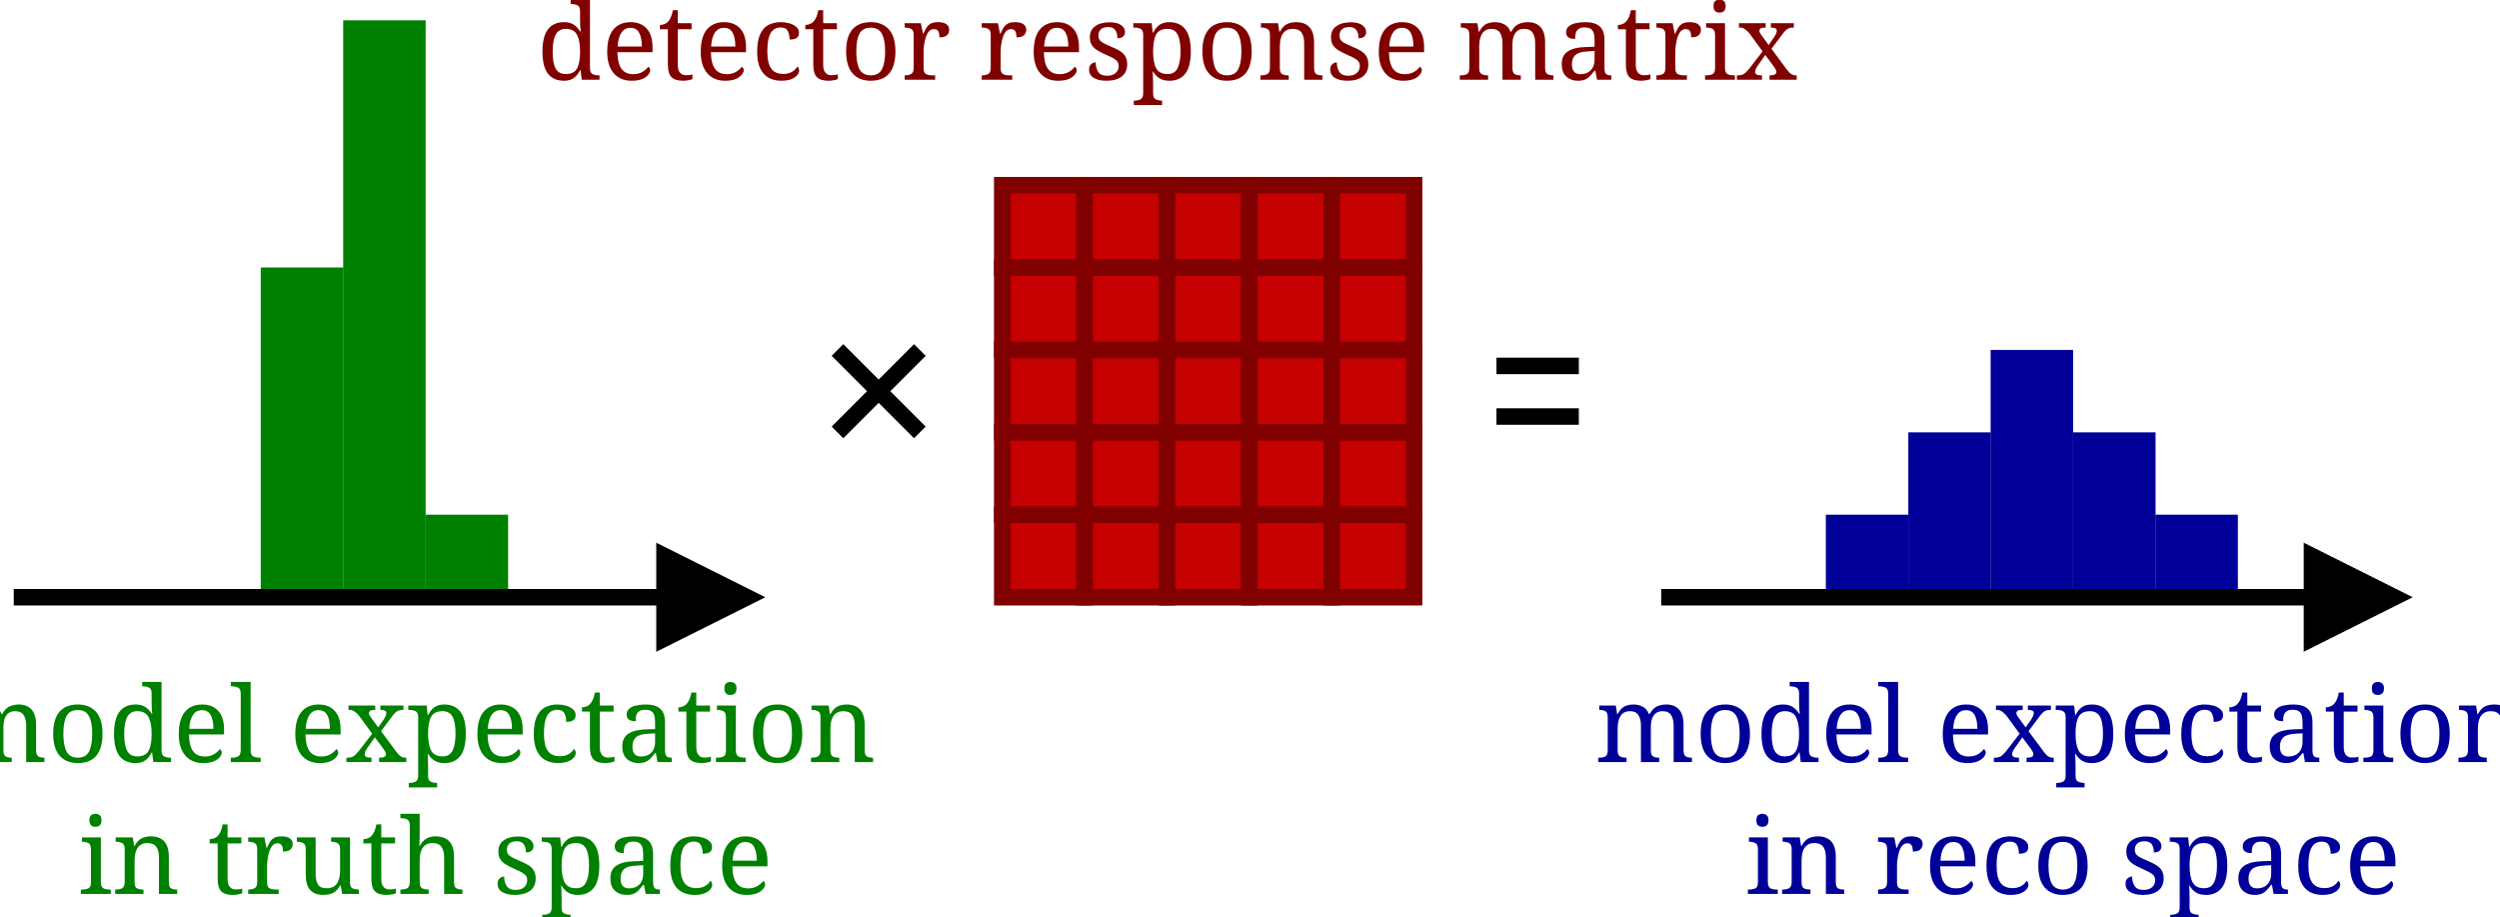
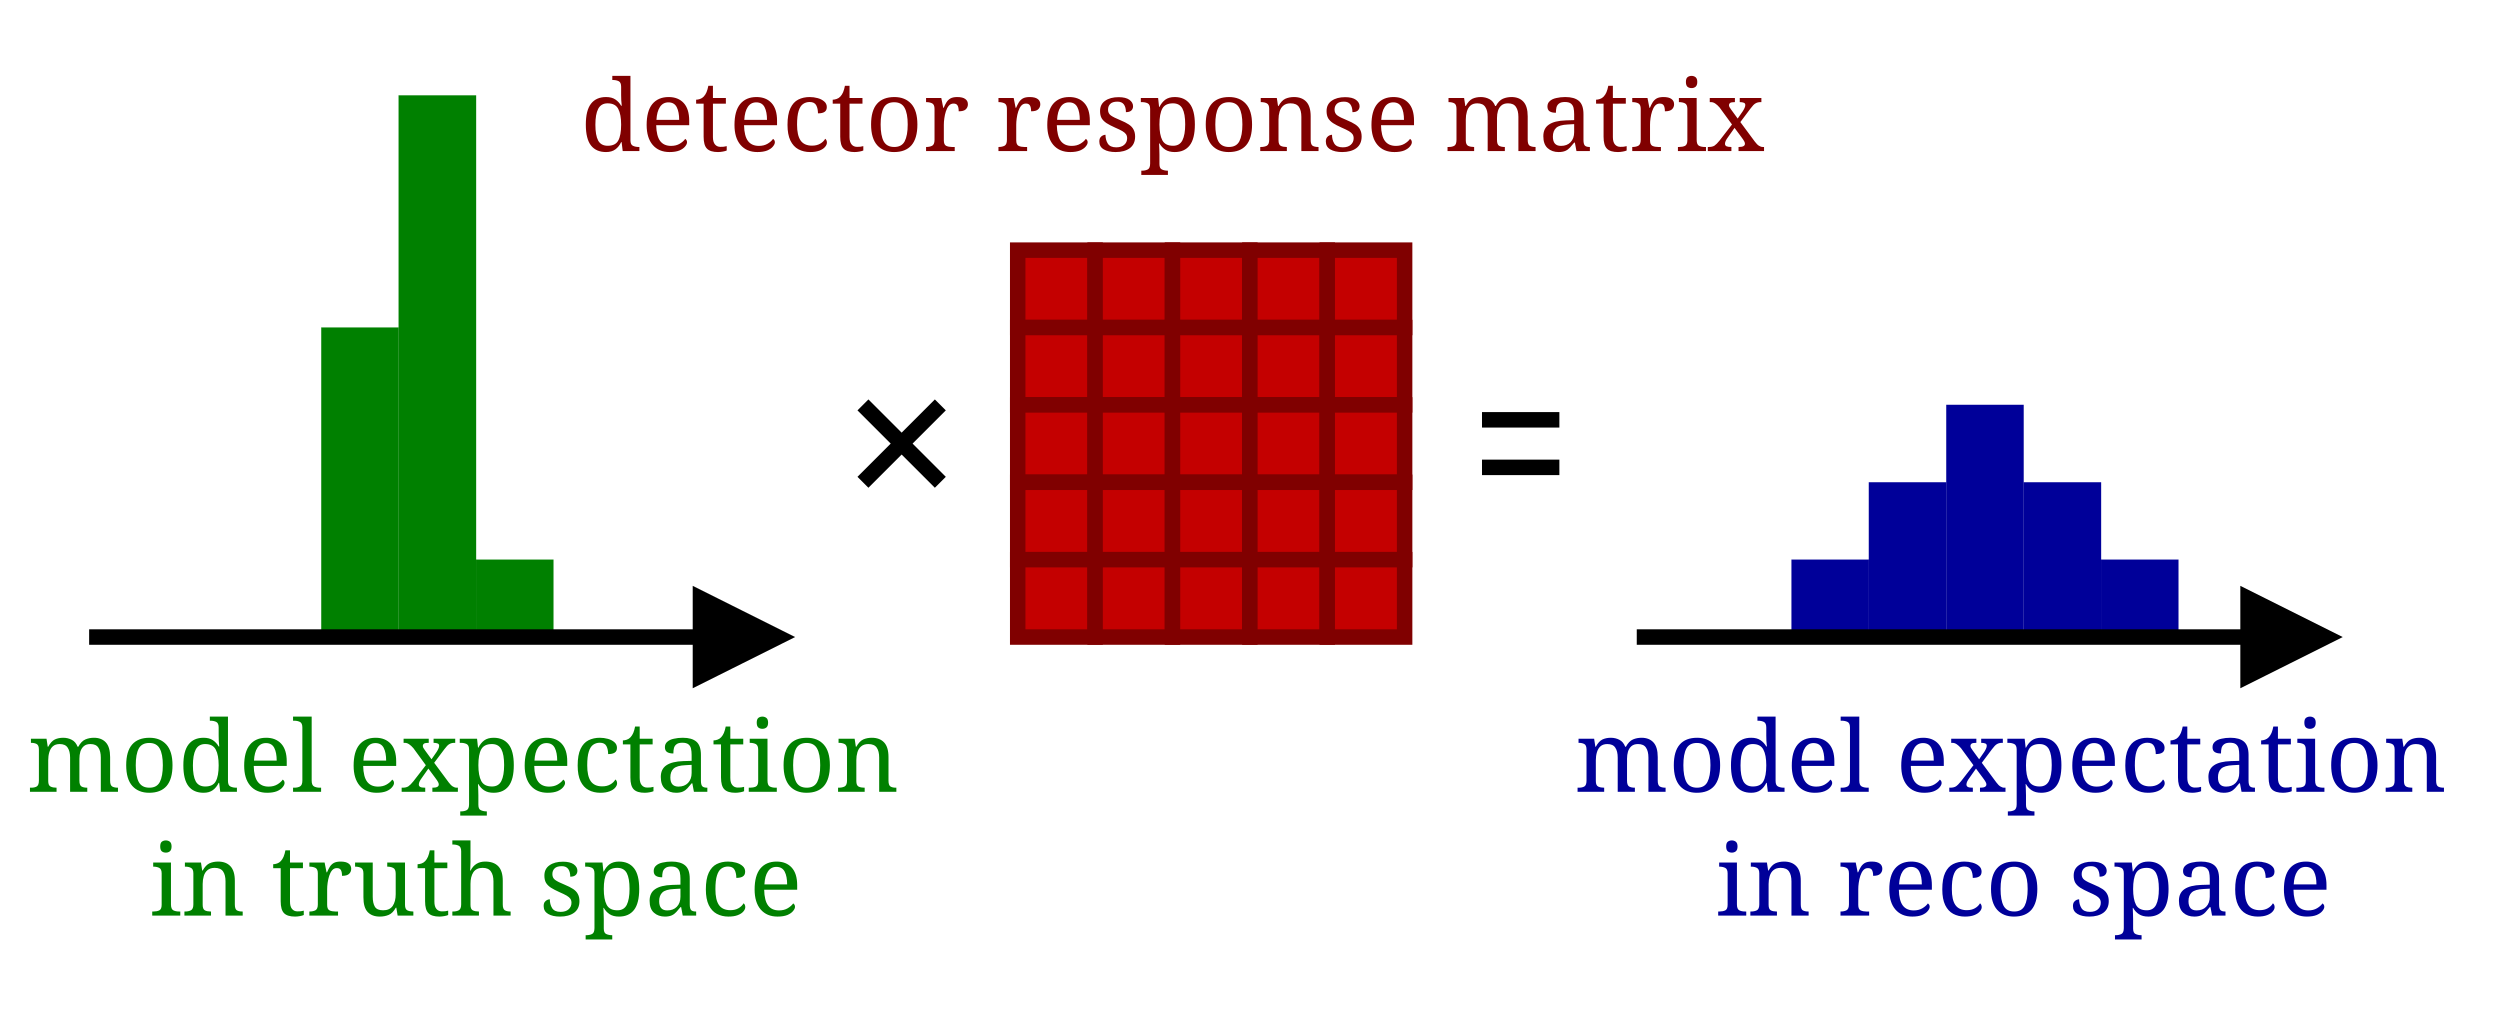
- <svg xmlns="http://www.w3.org/2000/svg" width="153.981mm" height="56.466mm" viewBox="0 0 153.981 56.466" version="1.1" id="svg6180">
+ <svg xmlns="http://www.w3.org/2000/svg" width="163.981mm" height="66.466mm" viewBox="0 0 163.981 66.466" version="1.1" id="svg6180">
  <defs id="defs6174" />
-   <g id="layer1" transform="translate(24.8297,-133.4515)">
+   <g id="layer1" transform="translate(29.8297,-128.4515)">
    <g transform="matrix(0.5075594,0,0,0.5075594,-54.43628,-63.24042)" id="g3459">
      <g id="g142">
        <rect id="rect138" height="70" width="10" y="390" x="100" style="fill:#008000" />
        <rect id="rect140" height="70" width="10" y="390" x="100" style="fill:none;fill-opacity:0;stroke:#008000;stroke-width:0.02" />
      </g>
      <g id="g148">
        <rect id="rect144" height="10" width="10" y="450" x="110" style="fill:#008000" />
        <rect id="rect146" height="10" width="10" y="450" x="110" style="fill:none;fill-opacity:0;stroke:#008000;stroke-width:0.02" />
      </g>
      <g id="g154">
        <rect id="rect150" height="40" width="10" y="420" x="90" style="fill:#008000" />
        <rect id="rect152" height="40" width="10" y="420" x="90" style="fill:none;fill-opacity:0;stroke:#008000;stroke-width:0.02" />
      </g>
      <text id="text160" y="480" x="110" style="font-style:normal;font-weight:normal;font-size:12.8px;font-family:Georgia;text-anchor:middle;fill:#008000" font-size="12.8">
        <tspan id="tspan156" y="480" x="110">model expectation</tspan>
        <tspan id="tspan158" y="496" x="110">in truth space</tspan>
      </text>
      <g id="g172">
        <line id="line166" y2="460" x2="139" y1="460" x1="60" style="fill:none;fill-opacity:0;stroke:#000000;stroke-width:2" />
-         <polygon id="polygon168" points="139,465 149,460 139,455 " style="fill:#000000" />
-         <polygon id="polygon170" points="139,465 149,460 139,455 " style="fill:none;fill-opacity:0;stroke:#000000;stroke-width:2" />
+         <polygon id="polygon168" points="139,455 139,465 149,460 " style="fill:#000000" />
+         <polygon id="polygon170" points="139,455 139,465 149,460 " style="fill:none;fill-opacity:0;stroke:#000000;stroke-width:2" />
      </g>
      <g id="g178">
        <rect id="rect174" height="30" width="10" y="430" x="300" style="fill:#000099" />
        <rect id="rect176" height="30" width="10" y="430" x="300" style="fill:none;fill-opacity:0;stroke:#000099;stroke-width:0.02" />
      </g>
      <g id="g184">
        <rect id="rect180" height="20" width="10" y="440" x="310" style="fill:#000099" />
        <rect id="rect182" height="20" width="10" y="440" x="310" style="fill:none;fill-opacity:0;stroke:#000099;stroke-width:0.02" />
      </g>
      <g id="g190">
        <rect id="rect186" height="20" width="10" y="440" x="290" style="fill:#000099" />
        <rect id="rect188" height="20" width="10" y="440" x="290" style="fill:none;fill-opacity:0;stroke:#000099;stroke-width:0.02" />
      </g>
      <text id="text196" y="480" x="310" style="font-style:normal;font-weight:normal;font-size:12.8px;font-family:Georgia;text-anchor:middle;fill:#000099" font-size="12.8">
        <tspan id="tspan192" y="480" x="310">model expectation</tspan>
        <tspan id="tspan194" y="496" x="310">in reco space</tspan>
      </text>
      <g id="g206">
        <rect id="rect202" height="10" width="10" y="450" x="280" style="fill:#000099" />
        <rect id="rect204" height="10" width="10" y="450" x="280" style="fill:none;fill-opacity:0;stroke:#000099;stroke-width:0.02" />
      </g>
      <g id="g212">
        <rect id="rect208" height="10" width="10" y="450" x="320" style="fill:#000099" />
        <rect id="rect210" height="10" width="10" y="450" x="320" style="fill:none;fill-opacity:0;stroke:#000099;stroke-width:0.02" />
      </g>
      <g id="g220">
        <line id="line214" y2="460" x2="339" y1="460" x1="260" style="fill:none;fill-opacity:0;stroke:#000000;stroke-width:2" />
-         <polygon id="polygon216" points="339,465 349,460 339,455 " style="fill:#000000" />
-         <polygon id="polygon218" points="339,465 349,460 339,455 " style="fill:none;fill-opacity:0;stroke:#000000;stroke-width:2" />
+         <polygon id="polygon216" points="339,455 339,465 349,460 " style="fill:#000000" />
+         <polygon id="polygon218" points="339,455 339,465 349,460 " style="fill:none;fill-opacity:0;stroke:#000000;stroke-width:2" />
      </g>
      <text id="text224" y="397.2" x="200" style="font-style:normal;font-weight:normal;font-size:12.8px;font-family:Georgia;text-anchor:middle;fill:#800000" font-size="12.8">
        <tspan id="tspan222" y="397.2" x="200">detector response matrix</tspan>
      </text>
      <line id="line230" y2="440" x2="170" y1="430" x1="160" style="fill:none;fill-opacity:0;stroke:#000000;stroke-width:2" />
      <line id="line232" y2="430" x2="170" y1="440" x1="160" style="fill:none;fill-opacity:0;stroke:#000000;stroke-width:2" />
      <line id="line234" y2="431.928" x2="250" y1="431.928" x1="240" style="fill:none;fill-opacity:0;stroke:#000000;stroke-width:2" />
      <line id="line236" y2="438.072" x2="250" y1="438.072" x1="240" style="fill:none;fill-opacity:0;stroke:#000000;stroke-width:2" />
      <g id="g832">
        <g id="g686">
          <rect id="rect682" height="10" width="10" y="410" x="180" style="fill:#c40000" />
          <rect id="rect684" height="10" width="10" y="410" x="180" style="fill:none;fill-opacity:0;stroke:#800000;stroke-width:2" />
        </g>
        <g id="g692">
          <rect id="rect688" height="10" width="10" y="410" x="190" style="fill:#c40000" />
          <rect id="rect690" height="10" width="10" y="410" x="190" style="fill:none;fill-opacity:0;stroke:#800000;stroke-width:2" />
        </g>
        <g id="g698">
          <rect id="rect694" height="10" width="10" y="410" x="200" style="fill:#c40000" />
          <rect id="rect696" height="10" width="10" y="410" x="200" style="fill:none;fill-opacity:0;stroke:#800000;stroke-width:2" />
        </g>
        <g id="g704">
          <rect id="rect700" height="10" width="10" y="410" x="210" style="fill:#c40000" />
          <rect id="rect702" height="10" width="10" y="410" x="210" style="fill:none;fill-opacity:0;stroke:#800000;stroke-width:2" />
        </g>
        <g id="g710">
          <rect id="rect706" height="10" width="10" y="410" x="220" style="fill:#c40000" />
          <rect id="rect708" height="10" width="10" y="410" x="220" style="fill:none;fill-opacity:0;stroke:#800000;stroke-width:2" />
        </g>
        <g id="g716">
          <rect id="rect712" height="10" width="10" y="420" x="180" style="fill:#c40000" />
          <rect id="rect714" height="10" width="10" y="420" x="180" style="fill:none;fill-opacity:0;stroke:#800000;stroke-width:2" />
        </g>
        <g id="g722">
          <rect id="rect718" height="10" width="10" y="420" x="190" style="fill:#c40000" />
          <rect id="rect720" height="10" width="10" y="420" x="190" style="fill:none;fill-opacity:0;stroke:#800000;stroke-width:2" />
        </g>
        <g id="g728">
          <rect id="rect724" height="10" width="10" y="420" x="200" style="fill:#c40000" />
          <rect id="rect726" height="10" width="10" y="420" x="200" style="fill:none;fill-opacity:0;stroke:#800000;stroke-width:2" />
        </g>
        <g id="g734">
          <rect id="rect730" height="10" width="10" y="420" x="210" style="fill:#c40000" />
          <rect id="rect732" height="10" width="10" y="420" x="210" style="fill:none;fill-opacity:0;stroke:#800000;stroke-width:2" />
        </g>
        <g id="g740">
          <rect id="rect736" height="10" width="10" y="420" x="220" style="fill:#c40000" />
          <rect id="rect738" height="10" width="10" y="420" x="220" style="fill:none;fill-opacity:0;stroke:#800000;stroke-width:2" />
        </g>
        <g id="g746">
          <rect id="rect742" height="10" width="10" y="430" x="180" style="fill:#c40000" />
          <rect id="rect744" height="10" width="10" y="430" x="180" style="fill:none;fill-opacity:0;stroke:#800000;stroke-width:2" />
        </g>
        <g id="g752">
          <rect id="rect748" height="10" width="10" y="430" x="190" style="fill:#c40000" />
          <rect id="rect750" height="10" width="10" y="430" x="190" style="fill:none;fill-opacity:0;stroke:#800000;stroke-width:2" />
        </g>
        <g id="g758">
          <rect id="rect754" height="10" width="10" y="430" x="200" style="fill:#c40000" />
          <rect id="rect756" height="10" width="10" y="430" x="200" style="fill:none;fill-opacity:0;stroke:#800000;stroke-width:2" />
        </g>
        <g id="g764">
          <rect id="rect760" height="10" width="10" y="430" x="210" style="fill:#c40000" />
          <rect id="rect762" height="10" width="10" y="430" x="210" style="fill:none;fill-opacity:0;stroke:#800000;stroke-width:2" />
        </g>
        <g id="g770">
          <rect id="rect766" height="10" width="10" y="430" x="220" style="fill:#c40000" />
          <rect id="rect768" height="10" width="10" y="430" x="220" style="fill:none;fill-opacity:0;stroke:#800000;stroke-width:2" />
        </g>
        <g id="g776">
          <rect id="rect772" height="10" width="10" y="440" x="180" style="fill:#c40000" />
          <rect id="rect774" height="10" width="10" y="440" x="180" style="fill:none;fill-opacity:0;stroke:#800000;stroke-width:2" />
        </g>
        <g id="g782">
          <rect id="rect778" height="10" width="10" y="440" x="190" style="fill:#c40000" />
          <rect id="rect780" height="10" width="10" y="440" x="190" style="fill:none;fill-opacity:0;stroke:#800000;stroke-width:2" />
        </g>
        <g id="g788">
          <rect id="rect784" height="10" width="10" y="440" x="200" style="fill:#c40000" />
          <rect id="rect786" height="10" width="10" y="440" x="200" style="fill:none;fill-opacity:0;stroke:#800000;stroke-width:2" />
        </g>
        <g id="g794">
          <rect id="rect790" height="10" width="10" y="440" x="210" style="fill:#c40000" />
          <rect id="rect792" height="10" width="10" y="440" x="210" style="fill:none;fill-opacity:0;stroke:#800000;stroke-width:2" />
        </g>
        <g id="g800">
          <rect id="rect796" height="10" width="10" y="440" x="220" style="fill:#c40000" />
          <rect id="rect798" height="10" width="10" y="440" x="220" style="fill:none;fill-opacity:0;stroke:#800000;stroke-width:2" />
        </g>
        <g id="g806">
          <rect id="rect802" height="10" width="10" y="450" x="180" style="fill:#c40000" />
          <rect id="rect804" height="10" width="10" y="450" x="180" style="fill:none;fill-opacity:0;stroke:#800000;stroke-width:2" />
        </g>
        <g id="g812">
          <rect id="rect808" height="10" width="10" y="450" x="190" style="fill:#c40000" />
          <rect id="rect810" height="10" width="10" y="450" x="190" style="fill:none;fill-opacity:0;stroke:#800000;stroke-width:2" />
        </g>
        <g id="g818">
          <rect id="rect814" height="10" width="10" y="450" x="200" style="fill:#c40000" />
          <rect id="rect816" height="10" width="10" y="450" x="200" style="fill:none;fill-opacity:0;stroke:#800000;stroke-width:2" />
        </g>
        <g id="g824">
          <rect id="rect820" height="10" width="10" y="450" x="210" style="fill:#c40000" />
          <rect id="rect822" height="10" width="10" y="450" x="210" style="fill:none;fill-opacity:0;stroke:#800000;stroke-width:2" />
        </g>
        <g id="g830">
          <rect id="rect826" height="10" width="10" y="450" x="220" style="fill:#c40000" />
          <rect id="rect828" height="10" width="10" y="450" x="220" style="fill:none;fill-opacity:0;stroke:#800000;stroke-width:2" />
        </g>
      </g>
    </g>
  </g>
</svg>
